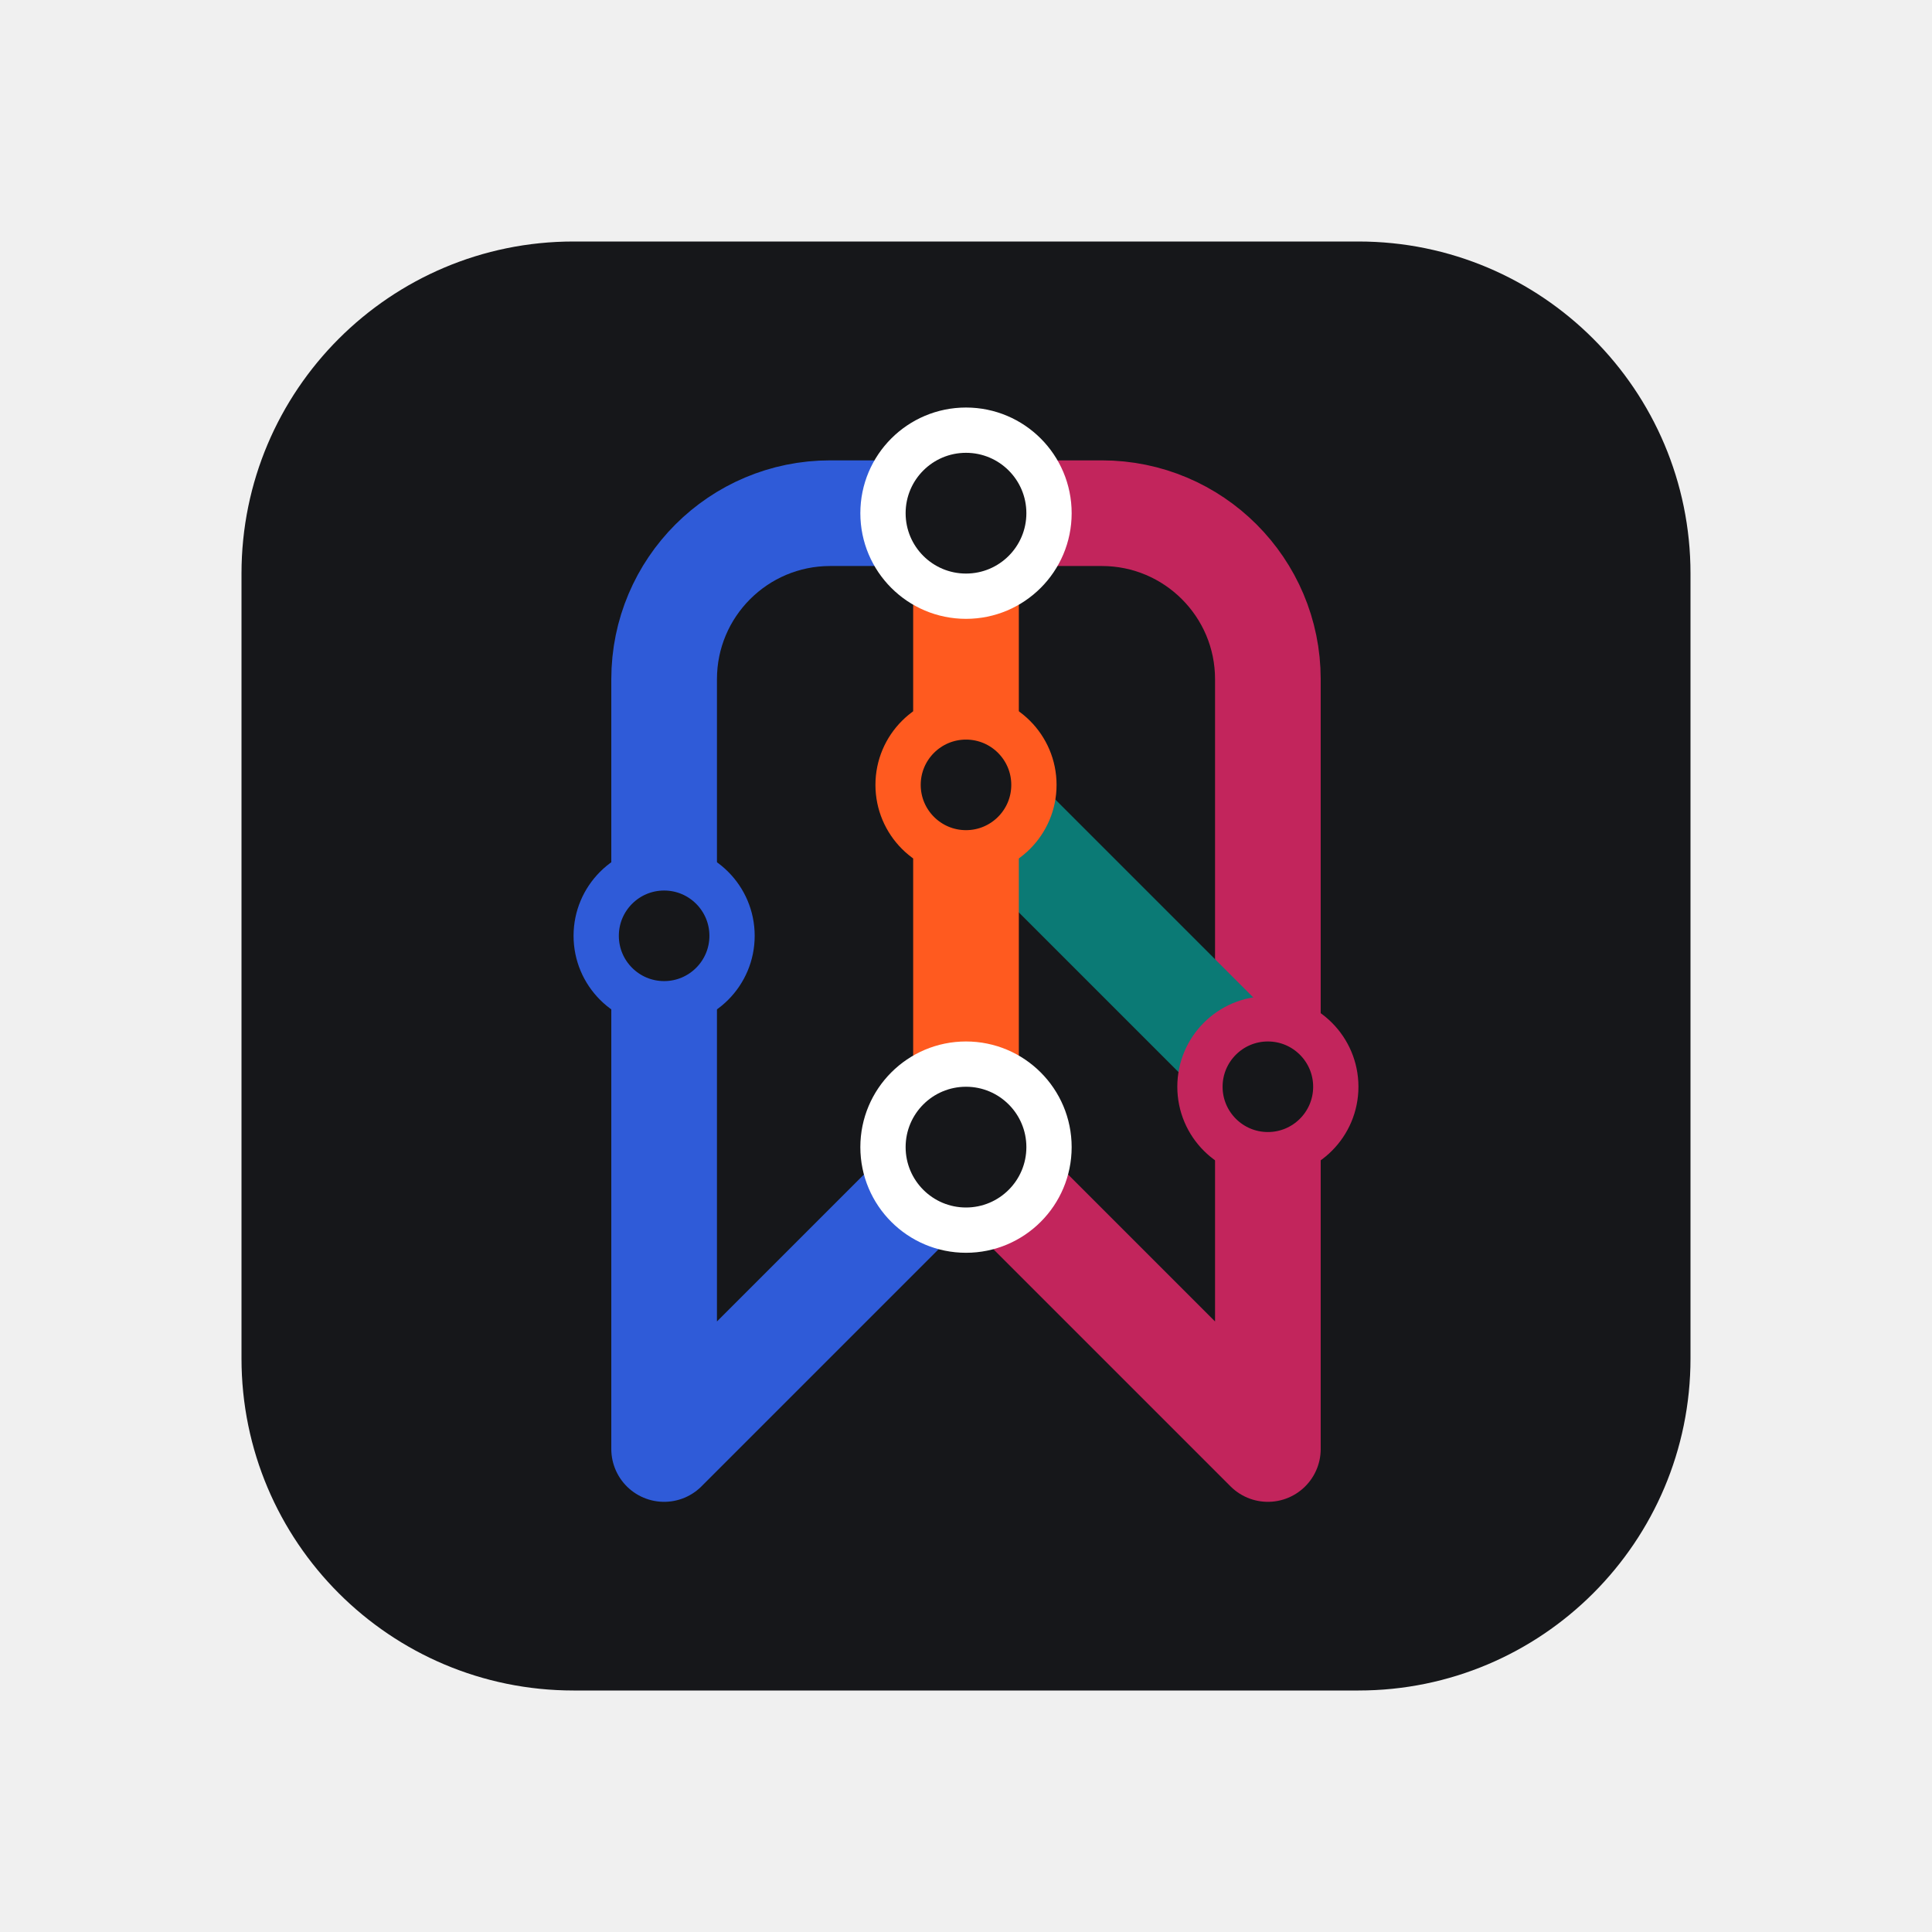
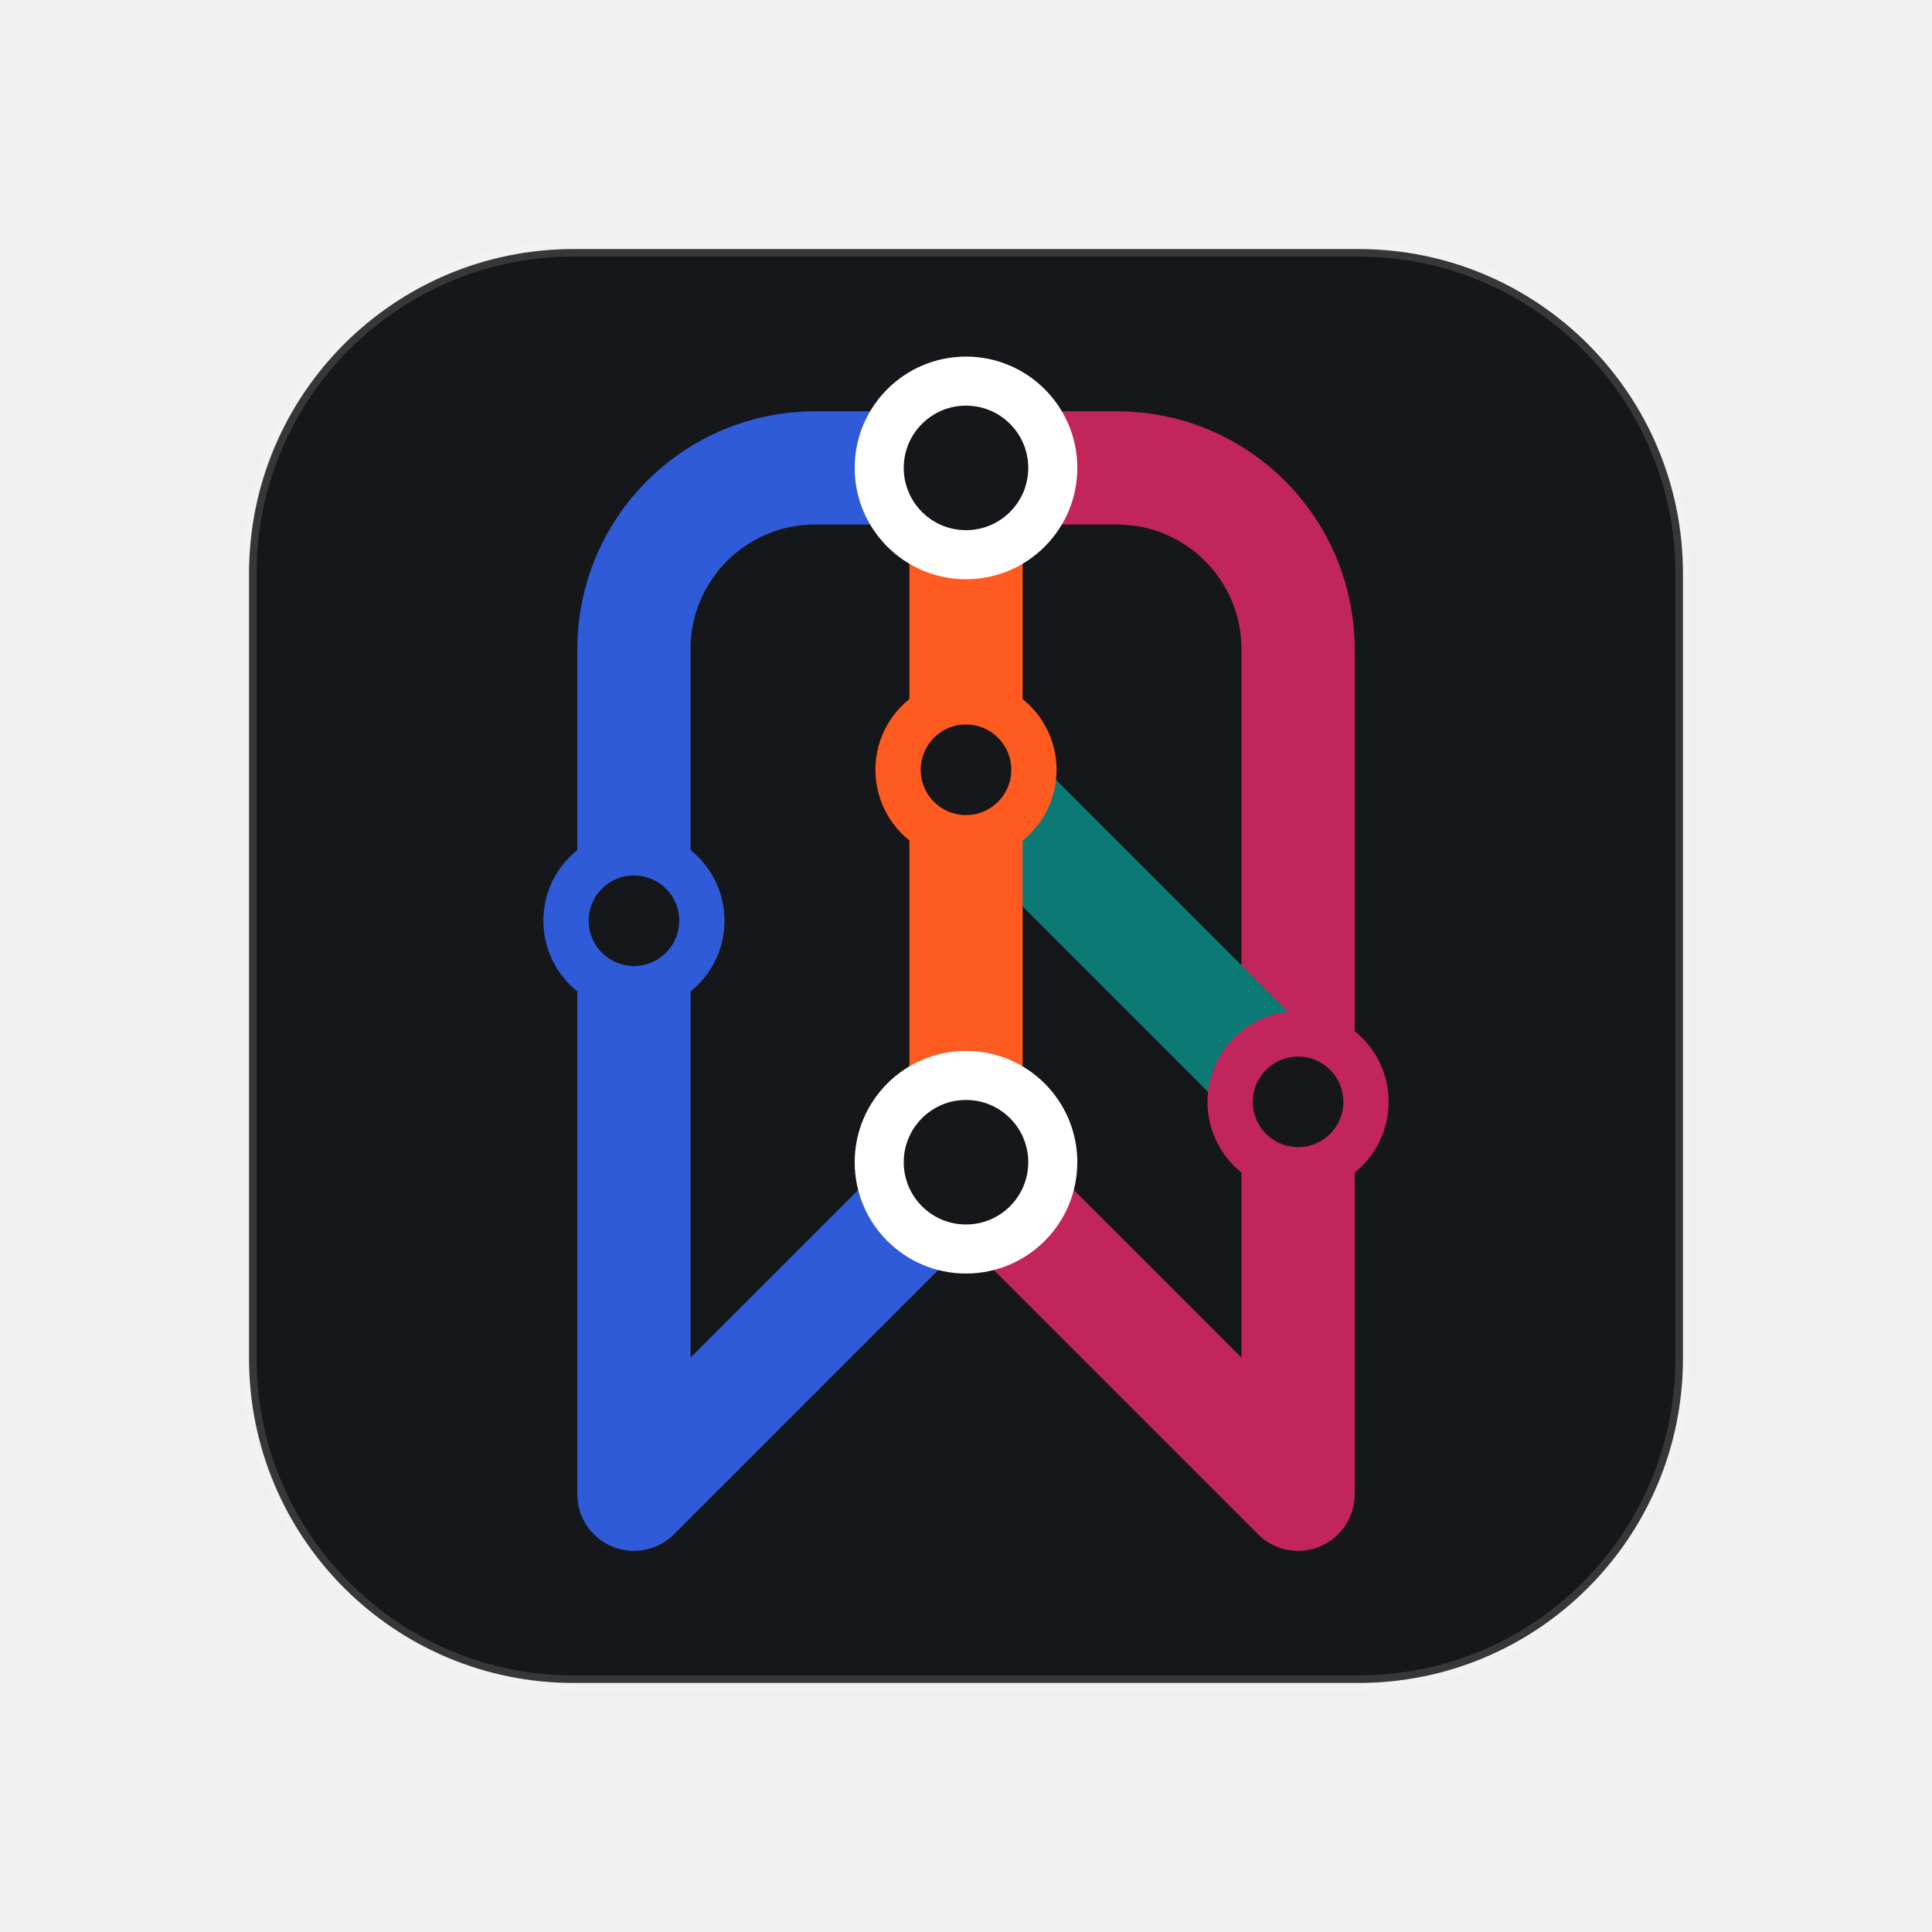
<svg xmlns="http://www.w3.org/2000/svg" viewBox="0 0 128 128" width="128" height="128">
-   <rect x="16" y="16" width="96" height="96" rx="22" fill="#16171a" />
-   <g fill="none" stroke-width="7" stroke-linecap="round" stroke-linejoin="round">
-     <path stroke="#2f5bd8" d="M64.0 34H55a11 11 0 0 0-11 11V96L64.0 76.0" />
-     <path stroke="#c2255c" d="M64.0 34H73a11 11 0 0 1 11 11V96L64.0 76.0" />
-     <path stroke="#0b7a75" d="M64 52l20 20" />
-     <path stroke="#ff5a1f" d="M64.0 34V76.0" />
+   <rect x="16.5" y="16.5" width="95" height="95" rx="21.5" fill="#16171a" stroke="rgba(255,255,255,0.14)" />
+   <g fill="none" stroke-width="7.5" stroke-linecap="round" stroke-linejoin="round">
+     <path stroke="#2f5bd8" d="M64 31H54a12 12 0 0 0-12 12V99L64 77" />
+     <path stroke="#c2255c" d="M64 31H74a12 12 0 0 1 12 12V99L64 77" />
+     <path stroke="#0b7a75" d="M64 51l22 22" />
+     <path stroke="#ff5a1f" d="M64 31V77" />
  </g>
-   <g stroke-width="3">
-     <circle cx="44" cy="62" r="4.5" fill="#16171a" stroke="#2f5bd8" />
-     <circle cx="64" cy="52" r="4.5" fill="#16171a" stroke="#ff5a1f" />
-     <circle cx="84" cy="72" r="4.5" fill="#16171a" stroke="#c2255c" />
+   <g fill="#16171a" stroke-width="3">
+     <circle cx="42" cy="61" r="4.5" stroke="#2f5bd8" />
+     <circle cx="64" cy="51" r="4.5" stroke="#ff5a1f" />
+     <circle cx="86" cy="73" r="4.5" stroke="#c2255c" />
  </g>
-   <g fill="#16171a" stroke="#ffffff" stroke-width="3">
-     <circle cx="64" cy="34" r="5.5" />
-     <circle cx="64" cy="76" r="5.5" />
+   <g fill="#16171a" stroke="#fff" stroke-width="3.25">
+     <circle cx="64" cy="31" r="5.75" />
+     <circle cx="64" cy="77" r="5.75" />
  </g>
</svg>
